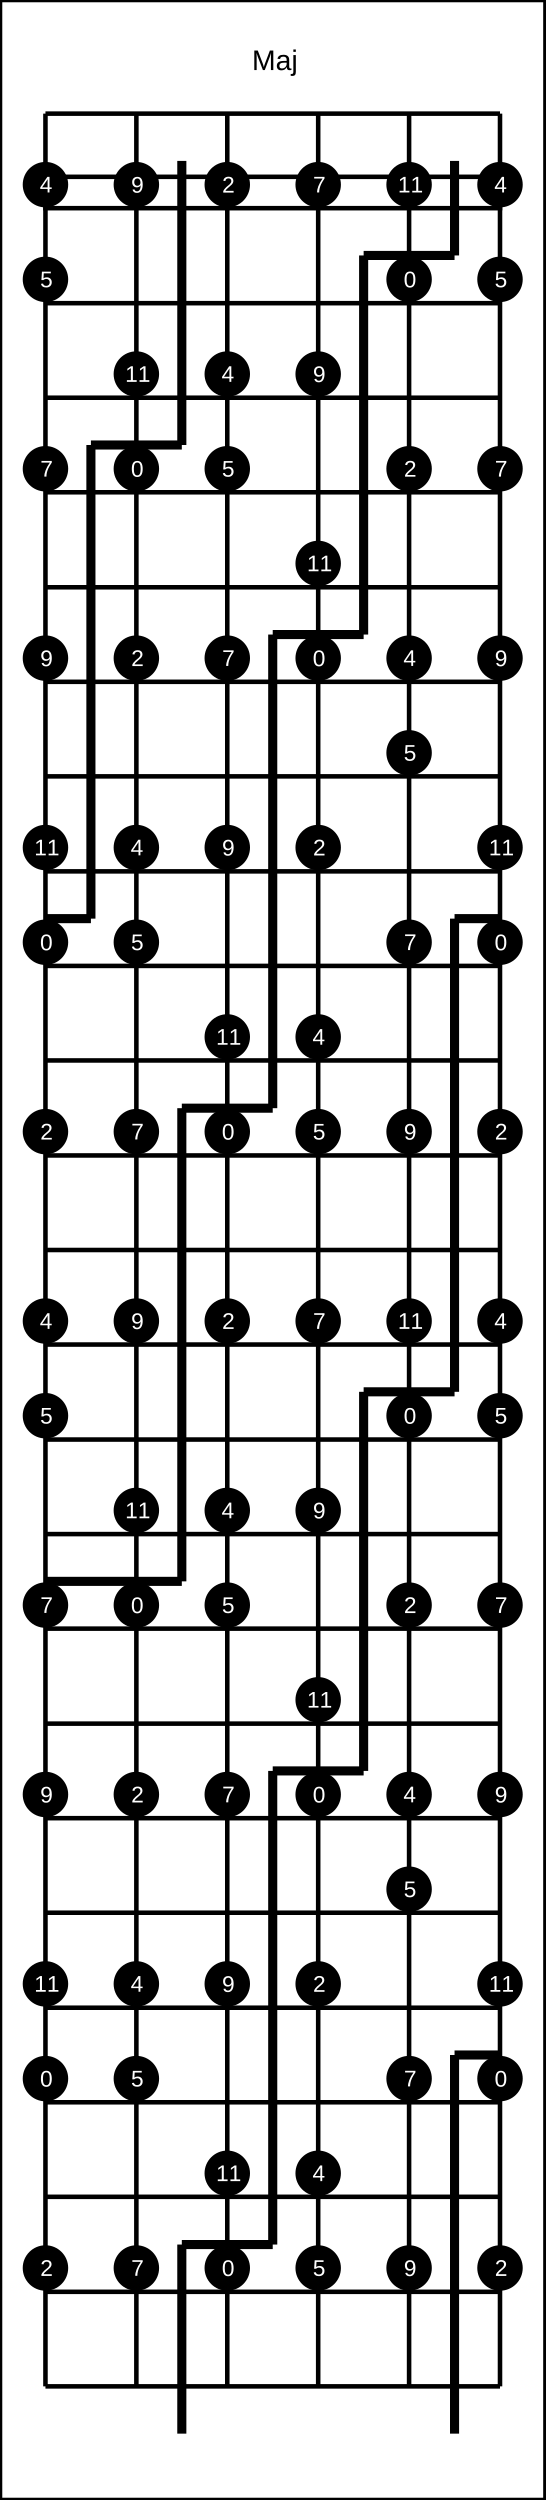
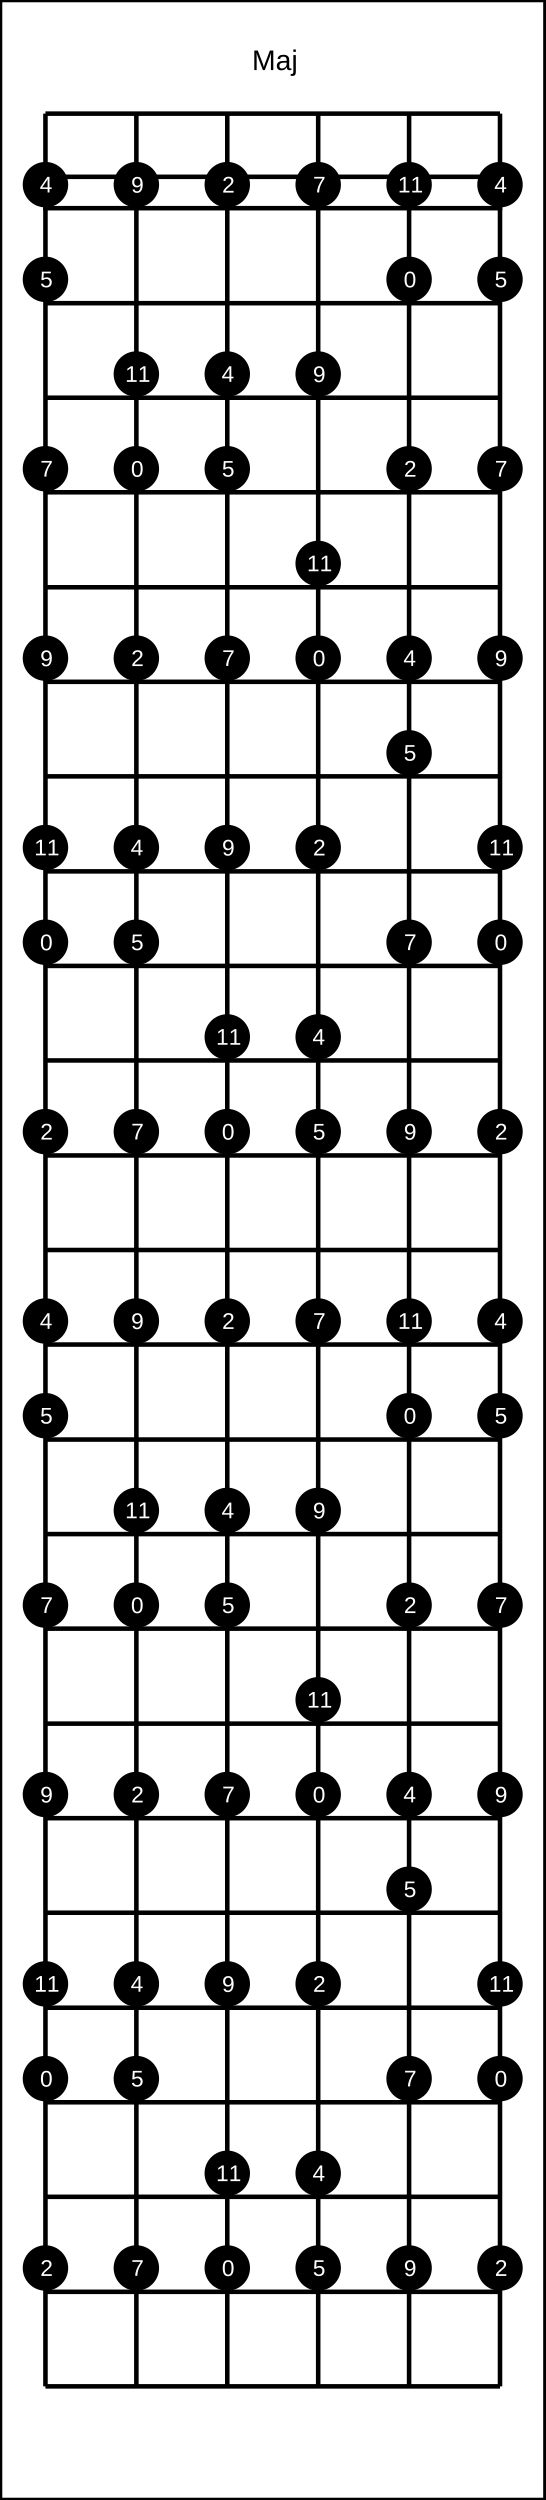
<svg xmlns="http://www.w3.org/2000/svg" xmlns:xlink="http://www.w3.org/1999/xlink" width="240pt" height="1100pt" viewBox="0 0 240 1100" version="1.1">
  <defs>
    <g>
      <symbol overflow="visible" id="glyph0-0">
        <path style="stroke:none;" d="M 1.25 -8.594 L 8.125 -8.594 L 8.125 0 L 1.25 0 Z M 1.719 -8.141 L 1.719 -0.469 L 7.656 -0.469 L 7.656 -8.141 Z M 1.719 -8.141 " />
      </symbol>
      <symbol overflow="visible" id="glyph0-1">
        <path style="stroke:none;" d="M 8.344 0 L 8.344 -5.734 C 8.344 -6.367 8.359 -6.977 8.391 -7.562 C 8.191 -6.832 8.016 -6.266 7.859 -5.859 L 5.641 0 L 4.812 0 L 2.562 -5.859 L 2.219 -6.891 L 2.016 -7.562 L 2.031 -6.891 L 2.062 -5.734 L 2.062 0 L 1.031 0 L 1.031 -8.594 L 2.562 -8.594 L 4.844 -2.641 C 4.926 -2.398 5.004 -2.141 5.078 -1.859 C 5.148 -1.586 5.203 -1.391 5.234 -1.266 C 5.266 -1.43 5.332 -1.68 5.438 -2.016 C 5.539 -2.348 5.609 -2.555 5.641 -2.641 L 7.891 -8.594 L 9.391 -8.594 L 9.391 0 Z M 8.344 0 " />
      </symbol>
      <symbol overflow="visible" id="glyph0-2">
        <path style="stroke:none;" d="M 2.531 0.125 C 1.863 0.125 1.363 -0.047 1.031 -0.391 C 0.695 -0.742 0.531 -1.227 0.531 -1.844 C 0.531 -2.531 0.754 -3.055 1.203 -3.422 C 1.648 -3.785 2.375 -3.977 3.375 -4 L 4.859 -4.031 L 4.859 -4.391 C 4.859 -4.922 4.742 -5.301 4.516 -5.531 C 4.297 -5.77 3.941 -5.891 3.453 -5.891 C 2.953 -5.891 2.586 -5.805 2.359 -5.641 C 2.141 -5.473 2.008 -5.207 1.969 -4.844 L 0.828 -4.938 C 1.016 -6.125 1.895 -6.719 3.469 -6.719 C 4.301 -6.719 4.926 -6.523 5.344 -6.141 C 5.758 -5.766 5.969 -5.219 5.969 -4.5 L 5.969 -1.656 C 5.969 -1.332 6.008 -1.086 6.094 -0.922 C 6.188 -0.754 6.352 -0.672 6.594 -0.672 C 6.695 -0.672 6.816 -0.688 6.953 -0.719 L 6.953 -0.031 C 6.672 0.031 6.391 0.062 6.109 0.062 C 5.703 0.062 5.406 -0.039 5.219 -0.25 C 5.031 -0.469 4.926 -0.805 4.906 -1.266 L 4.859 -1.266 C 4.578 -0.754 4.25 -0.395 3.875 -0.188 C 3.508 0.02 3.062 0.125 2.531 0.125 Z M 2.781 -0.703 C 3.176 -0.703 3.531 -0.789 3.844 -0.969 C 4.164 -1.156 4.414 -1.406 4.594 -1.719 C 4.77 -2.039 4.859 -2.375 4.859 -2.719 L 4.859 -3.266 L 3.656 -3.234 C 3.145 -3.223 2.754 -3.172 2.484 -3.078 C 2.223 -2.984 2.02 -2.832 1.875 -2.625 C 1.727 -2.414 1.656 -2.148 1.656 -1.828 C 1.656 -1.461 1.75 -1.18 1.938 -0.984 C 2.133 -0.797 2.414 -0.703 2.781 -0.703 Z M 2.781 -0.703 " />
      </symbol>
      <symbol overflow="visible" id="glyph0-3">
        <path style="stroke:none;" d="M 0.844 -8.016 L 0.844 -9.062 L 1.938 -9.062 L 1.938 -8.016 Z M 1.938 0.812 C 1.938 1.438 1.812 1.891 1.562 2.172 C 1.32 2.453 0.957 2.594 0.469 2.594 C 0.156 2.594 -0.102 2.578 -0.312 2.547 L -0.312 1.688 L 0.078 1.734 C 0.359 1.734 0.555 1.656 0.672 1.5 C 0.785 1.352 0.844 1.07 0.844 0.656 L 0.844 -6.609 L 1.938 -6.609 Z M 1.938 0.812 " />
      </symbol>
      <symbol overflow="visible" id="glyph1-0">
        <path style="stroke:none;" d="M 1 -6.875 L 6.5 -6.875 L 6.5 0 L 1 0 Z M 1.375 -6.516 L 1.375 -0.375 L 6.125 -0.375 L 6.125 -6.516 Z M 1.375 -6.516 " />
      </symbol>
      <symbol overflow="visible" id="glyph1-1">
        <path style="stroke:none;" d="M 5.172 -3.438 C 5.172 -2.289 4.969 -1.414 4.562 -0.812 C 4.156 -0.207 3.555 0.094 2.766 0.094 C 1.973 0.094 1.379 -0.203 0.984 -0.797 C 0.586 -1.398 0.391 -2.281 0.391 -3.438 C 0.391 -4.625 0.582 -5.508 0.969 -6.094 C 1.352 -6.688 1.961 -6.984 2.797 -6.984 C 3.609 -6.984 4.207 -6.688 4.594 -6.094 C 4.977 -5.5 5.172 -4.613 5.172 -3.438 Z M 4.281 -3.438 C 4.281 -4.438 4.164 -5.156 3.938 -5.594 C 3.707 -6.039 3.328 -6.266 2.797 -6.266 C 2.254 -6.266 1.863 -6.047 1.625 -5.609 C 1.395 -5.172 1.281 -4.445 1.281 -3.438 C 1.281 -2.469 1.398 -1.754 1.641 -1.297 C 1.879 -0.848 2.258 -0.625 2.781 -0.625 C 3.301 -0.625 3.68 -0.852 3.922 -1.312 C 4.16 -1.77 4.281 -2.477 4.281 -3.438 Z M 4.281 -3.438 " />
      </symbol>
      <symbol overflow="visible" id="glyph1-2">
        <path style="stroke:none;" d="M 0.5 0 L 0.5 -0.625 C 0.664 -1 0.867 -1.332 1.109 -1.625 C 1.348 -1.914 1.598 -2.18 1.859 -2.422 C 2.129 -2.66 2.391 -2.879 2.641 -3.078 C 2.898 -3.273 3.133 -3.473 3.344 -3.672 C 3.551 -3.879 3.719 -4.094 3.844 -4.312 C 3.977 -4.539 4.047 -4.789 4.047 -5.062 C 4.047 -5.445 3.938 -5.742 3.719 -5.953 C 3.5 -6.16 3.191 -6.266 2.797 -6.266 C 2.422 -6.266 2.109 -6.16 1.859 -5.953 C 1.617 -5.754 1.477 -5.469 1.438 -5.094 L 0.547 -5.188 C 0.609 -5.727 0.836 -6.16 1.234 -6.484 C 1.641 -6.816 2.16 -6.984 2.797 -6.984 C 3.484 -6.984 4.016 -6.816 4.391 -6.484 C 4.766 -6.16 4.953 -5.695 4.953 -5.094 C 4.953 -4.832 4.891 -4.566 4.766 -4.297 C 4.641 -4.035 4.457 -3.77 4.219 -3.5 C 3.977 -3.238 3.52 -2.832 2.844 -2.281 C 2.469 -1.977 2.164 -1.703 1.938 -1.453 C 1.719 -1.211 1.562 -0.977 1.469 -0.75 L 5.062 -0.75 L 5.062 0 Z M 0.5 0 " />
      </symbol>
      <symbol overflow="visible" id="glyph1-3">
        <path style="stroke:none;" d="M 4.297 -1.562 L 4.297 0 L 3.469 0 L 3.469 -1.562 L 0.234 -1.562 L 0.234 -2.234 L 3.375 -6.875 L 4.297 -6.875 L 4.297 -2.25 L 5.266 -2.25 L 5.266 -1.562 Z M 3.469 -5.891 C 3.469 -5.867 3.422 -5.781 3.328 -5.625 C 3.242 -5.477 3.18 -5.375 3.141 -5.312 L 1.375 -2.703 L 1.125 -2.344 L 1.047 -2.25 L 3.469 -2.25 Z M 3.469 -5.891 " />
      </symbol>
      <symbol overflow="visible" id="glyph1-4">
        <path style="stroke:none;" d="M 5.141 -2.234 C 5.141 -1.516 4.922 -0.945 4.484 -0.531 C 4.055 -0.113 3.461 0.094 2.703 0.094 C 2.055 0.094 1.535 -0.047 1.141 -0.328 C 0.754 -0.609 0.508 -1.008 0.406 -1.531 L 1.297 -1.641 C 1.473 -0.961 1.945 -0.625 2.719 -0.625 C 3.188 -0.625 3.555 -0.766 3.828 -1.047 C 4.098 -1.328 4.234 -1.719 4.234 -2.219 C 4.234 -2.656 4.098 -3.004 3.828 -3.266 C 3.555 -3.535 3.191 -3.672 2.734 -3.672 C 2.504 -3.672 2.285 -3.633 2.078 -3.562 C 1.867 -3.488 1.66 -3.359 1.453 -3.172 L 0.594 -3.172 L 0.828 -6.875 L 4.734 -6.875 L 4.734 -6.141 L 1.625 -6.141 L 1.5 -3.953 C 1.883 -4.242 2.359 -4.391 2.922 -4.391 C 3.598 -4.391 4.133 -4.191 4.531 -3.797 C 4.938 -3.398 5.141 -2.879 5.141 -2.234 Z M 5.141 -2.234 " />
      </symbol>
      <symbol overflow="visible" id="glyph1-5">
        <path style="stroke:none;" d="M 5.062 -6.172 C 4.352 -5.098 3.852 -4.254 3.562 -3.641 C 3.281 -3.035 3.066 -2.438 2.922 -1.844 C 2.773 -1.25 2.703 -0.633 2.703 0 L 1.781 0 C 1.781 -0.875 1.969 -1.797 2.344 -2.766 C 2.719 -3.742 3.336 -4.867 4.203 -6.141 L 0.516 -6.141 L 0.516 -6.875 L 5.062 -6.875 Z M 5.062 -6.172 " />
      </symbol>
      <symbol overflow="visible" id="glyph1-6">
        <path style="stroke:none;" d="M 5.094 -3.578 C 5.094 -2.398 4.875 -1.492 4.438 -0.859 C 4.008 -0.223 3.395 0.094 2.594 0.094 C 2.062 0.094 1.633 -0.016 1.312 -0.234 C 0.988 -0.461 0.754 -0.832 0.609 -1.344 L 1.453 -1.469 C 1.629 -0.895 2.016 -0.609 2.609 -0.609 C 3.117 -0.609 3.508 -0.844 3.781 -1.312 C 4.062 -1.781 4.207 -2.453 4.219 -3.328 C 4.094 -3.023 3.867 -2.785 3.547 -2.609 C 3.234 -2.43 2.891 -2.344 2.516 -2.344 C 1.891 -2.344 1.391 -2.555 1.016 -2.984 C 0.648 -3.41 0.469 -3.973 0.469 -4.672 C 0.469 -5.391 0.672 -5.953 1.078 -6.359 C 1.484 -6.773 2.047 -6.984 2.766 -6.984 C 3.523 -6.984 4.102 -6.695 4.5 -6.125 C 4.895 -5.562 5.094 -4.711 5.094 -3.578 Z M 4.125 -4.422 C 4.125 -4.984 4 -5.43 3.75 -5.766 C 3.5 -6.098 3.16 -6.266 2.734 -6.266 C 2.305 -6.266 1.969 -6.117 1.719 -5.828 C 1.477 -5.547 1.359 -5.16 1.359 -4.672 C 1.359 -4.172 1.477 -3.773 1.719 -3.484 C 1.969 -3.191 2.301 -3.047 2.719 -3.047 C 2.969 -3.047 3.203 -3.102 3.422 -3.219 C 3.641 -3.332 3.812 -3.492 3.938 -3.703 C 4.062 -3.922 4.125 -4.16 4.125 -4.422 Z M 4.125 -4.422 " />
      </symbol>
      <symbol overflow="visible" id="glyph1-7">
        <path style="stroke:none;" d="M 0.766 0 L 0.766 -0.75 L 2.516 -0.75 L 2.516 -6.047 L 0.969 -4.938 L 0.969 -5.766 L 2.594 -6.875 L 3.406 -6.875 L 3.406 -0.75 L 5.078 -0.75 L 5.078 0 Z M 0.766 0 " />
      </symbol>
    </g>
  </defs>
-   <g id="surface136">
+   <g id="surface151">
    <path style="fill:none;stroke-width:0.01;stroke-linecap:butt;stroke-linejoin:miter;stroke:rgb(0%,0%,0%);stroke-opacity:1;stroke-miterlimit:10;" d="M 0 0 L 1.2 0 L 1.2 5.5 L 0 5.5 Z M 0 0 " transform="matrix(200,0,0,200,0,0)" />
    <g style="fill:rgb(0%,0%,0%);fill-opacity:1;">
      <use xlink:href="#glyph0-1" x="110.863" y="30.824" />
      <use xlink:href="#glyph0-2" x="121.276" y="30.824" />
      <use xlink:href="#glyph0-3" x="128.228" y="30.824" />
    </g>
    <path style="fill:none;stroke-width:0.01;stroke-linecap:butt;stroke-linejoin:miter;stroke:rgb(100%,100%,100%);stroke-opacity:1;stroke-miterlimit:10;" d="M 0 0 L 1 0 L 1 5 L 0 5 Z M 0 0 " transform="matrix(200,0,0,200,20,50)" />
    <path style="fill:none;stroke-width:0.01;stroke-linecap:butt;stroke-linejoin:miter;stroke:rgb(0%,0%,0%);stroke-opacity:1;stroke-miterlimit:10;" d="M 0 0.139 L 1 0.139 L 1 0.208 L 0 0.208 Z M 0 0 L 1 0 M 0 0.208 L 1 0.208 M 0 0.417 L 1 0.417 M 0 0.625 L 1 0.625 M 0 0.833 L 1 0.833 M 0 1.042 L 1 1.042 M 0 1.25 L 1 1.25 M 0 1.458 L 1 1.458 M 0 1.667 L 1 1.667 M 0 1.875 L 1 1.875 M 0 2.083 L 1 2.083 M 0 2.292 L 1 2.292 M 0 2.5 L 1 2.5 M 0 2.708 L 1 2.708 M 0 2.917 L 1 2.917 M 0 3.125 L 1 3.125 M 0 3.333 L 1 3.333 M 0 3.542 L 1 3.542 M 0 3.75 L 1 3.75 M 0 3.958 L 1 3.958 M 0 4.167 L 1 4.167 M 0 4.375 L 1 4.375 M 0 4.583 L 1 4.583 M 0 4.792 L 1 4.792 M 0 5 L 1 5 " transform="matrix(200,0,0,200,20,50)" />
    <path style="fill:none;stroke-width:0.01;stroke-linecap:butt;stroke-linejoin:miter;stroke:rgb(0%,0%,0%);stroke-opacity:1;stroke-miterlimit:10;" d="M 0 0 L 0 5 M 0.2 0 L 0.2 5 M 0.4 0 L 0.4 5 M 0.6 0 L 0.6 5 M 0.8 0 L 0.8 5 M 1 0 L 1 5 " transform="matrix(200,0,0,200,20,50)" />
-     <path style="fill:none;stroke-width:0.02;stroke-linecap:butt;stroke-linejoin:miter;stroke:rgb(0%,0%,0%);stroke-opacity:1;stroke-miterlimit:10;" d="M 0.3 0.104 L 0.3 0.312 M 0.3 0.312 L 0.3 0.521 M 0.3 0.521 L 0.3 0.729 M 0.3 0.729 L 0.1 0.729 M 0.1 0.729 L 0.1 0.938 M 0.1 0.938 L 0.1 1.146 M 0.1 1.146 L 0.1 1.354 M 0.1 1.354 L 0.1 1.562 M 0.1 1.562 L 0.1 1.771 M 0.1 1.771 L 0 1.771 M 0 1.771 " transform="matrix(200,0,0,200,20,50)" />
-     <path style="fill:none;stroke-width:0.02;stroke-linecap:butt;stroke-linejoin:miter;stroke:rgb(0%,0%,0%);stroke-opacity:1;stroke-miterlimit:10;" d="M 0.9 0.104 L 0.9 0.312 M 0.9 0.312 L 0.7 0.312 M 0.7 0.312 L 0.7 1.146 M 0.7 1.146 L 0.5 1.146 M 0.5 1.146 L 0.5 2.188 M 0.5 2.188 L 0.3 2.188 M 0.3 2.188 L 0.3 3.229 M 0.3 3.229 L 0.1 3.229 M 0.1 3.229 L 0 3.229 M 0 3.229 " transform="matrix(200,0,0,200,20,50)" />
-     <path style="fill:none;stroke-width:0.02;stroke-linecap:butt;stroke-linejoin:miter;stroke:rgb(0%,0%,0%);stroke-opacity:1;stroke-miterlimit:10;" d="M 1 1.771 L 0.9 1.771 M 0.9 1.771 L 0.9 2.812 M 0.9 2.812 L 0.7 2.812 M 0.7 2.812 L 0.7 3.646 M 0.7 3.646 L 0.5 3.646 M 0.5 3.646 L 0.5 4.688 M 0.5 4.688 L 0.3 4.688 M 0.3 4.688 L 0.3 5.104 M 0.3 5.104 " transform="matrix(200,0,0,200,20,50)" />
-     <path style="fill:none;stroke-width:0.02;stroke-linecap:butt;stroke-linejoin:miter;stroke:rgb(0%,0%,0%);stroke-opacity:1;stroke-miterlimit:10;" d="M 1 4.271 L 0.9 4.271 M 0.9 4.271 L 0.9 5.104 M 0.9 5.104 " transform="matrix(200,0,0,200,20,50)" />
    <path style=" stroke:none;fill-rule:nonzero;fill:rgb(0%,0%,0%);fill-opacity:1;" d="M 30 414.582 C 30 420.105 25.523 424.582 20 424.582 C 14.477 424.582 10 420.105 10 414.582 C 10 409.059 14.477 404.582 20 404.582 C 25.523 404.582 30 409.059 30 414.582 " />
    <g style="fill:rgb(100%,100%,100%);fill-opacity:1;">
      <use xlink:href="#glyph1-1" x="17.609" y="418.125" />
    </g>
    <path style=" stroke:none;fill-rule:nonzero;fill:rgb(0%,0%,0%);fill-opacity:1;" d="M 23.172 418.125 L 30 914.582 C 30 920.105 25.523 924.582 20 924.582 C 14.477 924.582 10 920.105 10 914.582 C 10 909.059 14.477 904.582 20 904.582 C 25.523 904.582 30 909.059 30 914.582 " />
    <g style="fill:rgb(100%,100%,100%);fill-opacity:1;">
      <use xlink:href="#glyph1-1" x="17.609" y="918.125" />
    </g>
    <path style=" stroke:none;fill-rule:nonzero;fill:rgb(0%,0%,0%);fill-opacity:1;" d="M 23.172 918.125 L 70 206.25 C 70 211.773 65.523 216.25 60 216.25 C 54.477 216.25 50 211.773 50 206.25 C 50 200.727 54.477 196.25 60 196.25 C 65.523 196.25 70 200.727 70 206.25 " />
    <g style="fill:rgb(100%,100%,100%);fill-opacity:1;">
      <use xlink:href="#glyph1-1" x="57.609" y="209.789" />
    </g>
    <path style=" stroke:none;fill-rule:nonzero;fill:rgb(0%,0%,0%);fill-opacity:1;" d="M 63.172 209.789 L 70 706.25 C 70 711.773 65.523 716.25 60 716.25 C 54.477 716.25 50 711.773 50 706.25 C 50 700.727 54.477 696.25 60 696.25 C 65.523 696.25 70 700.727 70 706.25 " />
    <g style="fill:rgb(100%,100%,100%);fill-opacity:1;">
      <use xlink:href="#glyph1-1" x="57.609" y="709.789" />
    </g>
    <path style=" stroke:none;fill-rule:nonzero;fill:rgb(0%,0%,0%);fill-opacity:1;" d="M 63.172 709.789 L 110 497.918 C 110 503.441 105.523 507.918 100 507.918 C 94.477 507.918 90 503.441 90 497.918 C 90 492.395 94.477 487.918 100 487.918 C 105.523 487.918 110 492.395 110 497.918 " />
    <g style="fill:rgb(100%,100%,100%);fill-opacity:1;">
      <use xlink:href="#glyph1-1" x="97.609" y="501.457" />
    </g>
    <path style=" stroke:none;fill-rule:nonzero;fill:rgb(0%,0%,0%);fill-opacity:1;" d="M 103.172 501.457 L 110 997.918 C 110 1003.441 105.523 1007.918 100 1007.918 C 94.477 1007.918 90 1003.441 90 997.918 C 90 992.395 94.477 987.918 100 987.918 C 105.523 987.918 110 992.395 110 997.918 " />
    <g style="fill:rgb(100%,100%,100%);fill-opacity:1;">
      <use xlink:href="#glyph1-1" x="97.609" y="1001.457" />
    </g>
    <path style=" stroke:none;fill-rule:nonzero;fill:rgb(0%,0%,0%);fill-opacity:1;" d="M 103.172 1001.457 L 150 289.582 C 150 295.105 145.523 299.582 140 299.582 C 134.477 299.582 130 295.105 130 289.582 C 130 284.059 134.477 279.582 140 279.582 C 145.523 279.582 150 284.059 150 289.582 " />
    <g style="fill:rgb(100%,100%,100%);fill-opacity:1;">
      <use xlink:href="#glyph1-1" x="137.609" y="293.125" />
    </g>
    <path style=" stroke:none;fill-rule:nonzero;fill:rgb(0%,0%,0%);fill-opacity:1;" d="M 143.172 293.125 L 150 789.582 C 150 795.105 145.523 799.582 140 799.582 C 134.477 799.582 130 795.105 130 789.582 C 130 784.059 134.477 779.582 140 779.582 C 145.523 779.582 150 784.059 150 789.582 " />
    <g style="fill:rgb(100%,100%,100%);fill-opacity:1;">
      <use xlink:href="#glyph1-1" x="137.609" y="793.125" />
    </g>
    <path style=" stroke:none;fill-rule:nonzero;fill:rgb(0%,0%,0%);fill-opacity:1;" d="M 143.172 793.125 L 190 122.918 C 190 128.441 185.523 132.918 180 132.918 C 174.477 132.918 170 128.441 170 122.918 C 170 117.395 174.477 112.918 180 112.918 C 185.523 112.918 190 117.395 190 122.918 " />
    <g style="fill:rgb(100%,100%,100%);fill-opacity:1;">
      <use xlink:href="#glyph1-1" x="177.609" y="126.457" />
    </g>
    <path style=" stroke:none;fill-rule:nonzero;fill:rgb(0%,0%,0%);fill-opacity:1;" d="M 183.172 126.457 L 190 622.918 C 190 628.441 185.523 632.918 180 632.918 C 174.477 632.918 170 628.441 170 622.918 C 170 617.395 174.477 612.918 180 612.918 C 185.523 612.918 190 617.395 190 622.918 " />
    <g style="fill:rgb(100%,100%,100%);fill-opacity:1;">
      <use xlink:href="#glyph1-1" x="177.609" y="626.457" />
    </g>
    <path style=" stroke:none;fill-rule:nonzero;fill:rgb(0%,0%,0%);fill-opacity:1;" d="M 183.172 626.457 L 230 414.582 C 230 420.105 225.523 424.582 220 424.582 C 214.477 424.582 210 420.105 210 414.582 C 210 409.059 214.477 404.582 220 404.582 C 225.523 404.582 230 409.059 230 414.582 " />
    <g style="fill:rgb(100%,100%,100%);fill-opacity:1;">
      <use xlink:href="#glyph1-1" x="217.609" y="418.125" />
    </g>
    <path style=" stroke:none;fill-rule:nonzero;fill:rgb(0%,0%,0%);fill-opacity:1;" d="M 223.172 418.125 L 230 914.582 C 230 920.105 225.523 924.582 220 924.582 C 214.477 924.582 210 920.105 210 914.582 C 210 909.059 214.477 904.582 220 904.582 C 225.523 904.582 230 909.059 230 914.582 " />
    <g style="fill:rgb(100%,100%,100%);fill-opacity:1;">
      <use xlink:href="#glyph1-1" x="217.609" y="918.125" />
    </g>
    <path style=" stroke:none;fill-rule:nonzero;fill:rgb(0%,0%,0%);fill-opacity:1;" d="M 223.172 918.125 L 30 497.918 C 30 503.441 25.523 507.918 20 507.918 C 14.477 507.918 10 503.441 10 497.918 C 10 492.395 14.477 487.918 20 487.918 C 25.523 487.918 30 492.395 30 497.918 " />
    <g style="fill:rgb(100%,100%,100%);fill-opacity:1;">
      <use xlink:href="#glyph1-2" x="17.723" y="501.406" />
    </g>
    <path style=" stroke:none;fill-rule:nonzero;fill:rgb(0%,0%,0%);fill-opacity:1;" d="M 23.285 501.406 L 30 997.918 C 30 1003.441 25.523 1007.918 20 1007.918 C 14.477 1007.918 10 1003.441 10 997.918 C 10 992.395 14.477 987.918 20 987.918 C 25.523 987.918 30 992.395 30 997.918 " />
    <g style="fill:rgb(100%,100%,100%);fill-opacity:1;">
      <use xlink:href="#glyph1-2" x="17.723" y="1001.406" />
    </g>
    <path style=" stroke:none;fill-rule:nonzero;fill:rgb(0%,0%,0%);fill-opacity:1;" d="M 23.285 1001.406 L 70 289.582 C 70 295.105 65.523 299.582 60 299.582 C 54.477 299.582 50 295.105 50 289.582 C 50 284.059 54.477 279.582 60 279.582 C 65.523 279.582 70 284.059 70 289.582 " />
    <g style="fill:rgb(100%,100%,100%);fill-opacity:1;">
      <use xlink:href="#glyph1-2" x="57.723" y="293.074" />
    </g>
    <path style=" stroke:none;fill-rule:nonzero;fill:rgb(0%,0%,0%);fill-opacity:1;" d="M 63.285 293.074 L 70 789.582 C 70 795.105 65.523 799.582 60 799.582 C 54.477 799.582 50 795.105 50 789.582 C 50 784.059 54.477 779.582 60 779.582 C 65.523 779.582 70 784.059 70 789.582 " />
    <g style="fill:rgb(100%,100%,100%);fill-opacity:1;">
      <use xlink:href="#glyph1-2" x="57.723" y="793.074" />
    </g>
    <path style=" stroke:none;fill-rule:nonzero;fill:rgb(0%,0%,0%);fill-opacity:1;" d="M 63.285 793.074 L 110 81.25 C 110 86.773 105.523 91.25 100 91.25 C 94.477 91.25 90 86.773 90 81.25 C 90 75.727 94.477 71.25 100 71.25 C 105.523 71.25 110 75.727 110 81.25 " />
    <g style="fill:rgb(100%,100%,100%);fill-opacity:1;">
      <use xlink:href="#glyph1-2" x="97.723" y="84.742" />
    </g>
    <path style=" stroke:none;fill-rule:nonzero;fill:rgb(0%,0%,0%);fill-opacity:1;" d="M 103.285 84.742 L 110 581.25 C 110 586.773 105.523 591.25 100 591.25 C 94.477 591.25 90 586.773 90 581.25 C 90 575.727 94.477 571.25 100 571.25 C 105.523 571.25 110 575.727 110 581.25 " />
    <g style="fill:rgb(100%,100%,100%);fill-opacity:1;">
      <use xlink:href="#glyph1-2" x="97.723" y="584.742" />
    </g>
    <path style=" stroke:none;fill-rule:nonzero;fill:rgb(0%,0%,0%);fill-opacity:1;" d="M 103.285 584.742 L 150 372.918 C 150 378.441 145.523 382.918 140 382.918 C 134.477 382.918 130 378.441 130 372.918 C 130 367.395 134.477 362.918 140 362.918 C 145.523 362.918 150 367.395 150 372.918 " />
    <g style="fill:rgb(100%,100%,100%);fill-opacity:1;">
      <use xlink:href="#glyph1-2" x="137.723" y="376.406" />
    </g>
    <path style=" stroke:none;fill-rule:nonzero;fill:rgb(0%,0%,0%);fill-opacity:1;" d="M 143.285 376.406 L 150 872.918 C 150 878.441 145.523 882.918 140 882.918 C 134.477 882.918 130 878.441 130 872.918 C 130 867.395 134.477 862.918 140 862.918 C 145.523 862.918 150 867.395 150 872.918 " />
    <g style="fill:rgb(100%,100%,100%);fill-opacity:1;">
      <use xlink:href="#glyph1-2" x="137.723" y="876.406" />
    </g>
    <path style=" stroke:none;fill-rule:nonzero;fill:rgb(0%,0%,0%);fill-opacity:1;" d="M 143.285 876.406 L 190 206.25 C 190 211.773 185.523 216.25 180 216.25 C 174.477 216.25 170 211.773 170 206.25 C 170 200.727 174.477 196.25 180 196.25 C 185.523 196.25 190 200.727 190 206.25 " />
    <g style="fill:rgb(100%,100%,100%);fill-opacity:1;">
      <use xlink:href="#glyph1-2" x="177.723" y="209.742" />
    </g>
    <path style=" stroke:none;fill-rule:nonzero;fill:rgb(0%,0%,0%);fill-opacity:1;" d="M 183.285 209.742 L 190 706.25 C 190 711.773 185.523 716.25 180 716.25 C 174.477 716.25 170 711.773 170 706.25 C 170 700.727 174.477 696.25 180 696.25 C 185.523 696.25 190 700.727 190 706.25 " />
    <g style="fill:rgb(100%,100%,100%);fill-opacity:1;">
      <use xlink:href="#glyph1-2" x="177.723" y="709.742" />
    </g>
    <path style=" stroke:none;fill-rule:nonzero;fill:rgb(0%,0%,0%);fill-opacity:1;" d="M 183.285 709.742 L 230 497.918 C 230 503.441 225.523 507.918 220 507.918 C 214.477 507.918 210 503.441 210 497.918 C 210 492.395 214.477 487.918 220 487.918 C 225.523 487.918 230 492.395 230 497.918 " />
    <g style="fill:rgb(100%,100%,100%);fill-opacity:1;">
      <use xlink:href="#glyph1-2" x="217.723" y="501.406" />
    </g>
    <path style=" stroke:none;fill-rule:nonzero;fill:rgb(0%,0%,0%);fill-opacity:1;" d="M 223.285 501.406 L 230 997.918 C 230 1003.441 225.523 1007.918 220 1007.918 C 214.477 1007.918 210 1003.441 210 997.918 C 210 992.395 214.477 987.918 220 987.918 C 225.523 987.918 230 992.395 230 997.918 " />
    <g style="fill:rgb(100%,100%,100%);fill-opacity:1;">
      <use xlink:href="#glyph1-2" x="217.723" y="1001.406" />
    </g>
    <path style=" stroke:none;fill-rule:nonzero;fill:rgb(0%,0%,0%);fill-opacity:1;" d="M 223.285 1001.406 L 30 81.25 C 30 86.773 25.523 91.25 20 91.25 C 14.477 91.25 10 86.773 10 81.25 C 10 75.727 14.477 71.25 20 71.25 C 25.523 71.25 30 75.727 30 81.25 " />
    <g style="fill:rgb(100%,100%,100%);fill-opacity:1;">
      <use xlink:href="#glyph1-3" x="17.48" y="84.691" />
    </g>
    <path style=" stroke:none;fill-rule:nonzero;fill:rgb(0%,0%,0%);fill-opacity:1;" d="M 23.043 84.691 L 30 581.25 C 30 586.773 25.523 591.25 20 591.25 C 14.477 591.25 10 586.773 10 581.25 C 10 575.727 14.477 571.25 20 571.25 C 25.523 571.25 30 575.727 30 581.25 " />
    <g style="fill:rgb(100%,100%,100%);fill-opacity:1;">
      <use xlink:href="#glyph1-3" x="17.48" y="584.691" />
    </g>
    <path style=" stroke:none;fill-rule:nonzero;fill:rgb(0%,0%,0%);fill-opacity:1;" d="M 23.043 584.691 L 70 372.918 C 70 378.441 65.523 382.918 60 382.918 C 54.477 382.918 50 378.441 50 372.918 C 50 367.395 54.477 362.918 60 362.918 C 65.523 362.918 70 367.395 70 372.918 " />
    <g style="fill:rgb(100%,100%,100%);fill-opacity:1;">
      <use xlink:href="#glyph1-3" x="57.48" y="376.355" />
    </g>
    <path style=" stroke:none;fill-rule:nonzero;fill:rgb(0%,0%,0%);fill-opacity:1;" d="M 63.043 376.355 L 70 872.918 C 70 878.441 65.523 882.918 60 882.918 C 54.477 882.918 50 878.441 50 872.918 C 50 867.395 54.477 862.918 60 862.918 C 65.523 862.918 70 867.395 70 872.918 " />
    <g style="fill:rgb(100%,100%,100%);fill-opacity:1;">
      <use xlink:href="#glyph1-3" x="57.48" y="876.355" />
    </g>
    <path style=" stroke:none;fill-rule:nonzero;fill:rgb(0%,0%,0%);fill-opacity:1;" d="M 63.043 876.355 L 110 164.582 C 110 170.105 105.523 174.582 100 174.582 C 94.477 174.582 90 170.105 90 164.582 C 90 159.059 94.477 154.582 100 154.582 C 105.523 154.582 110 159.059 110 164.582 " />
    <g style="fill:rgb(100%,100%,100%);fill-opacity:1;">
      <use xlink:href="#glyph1-3" x="97.48" y="168.023" />
    </g>
    <path style=" stroke:none;fill-rule:nonzero;fill:rgb(0%,0%,0%);fill-opacity:1;" d="M 103.043 168.023 L 110 664.582 C 110 670.105 105.523 674.582 100 674.582 C 94.477 674.582 90 670.105 90 664.582 C 90 659.059 94.477 654.582 100 654.582 C 105.523 654.582 110 659.059 110 664.582 " />
    <g style="fill:rgb(100%,100%,100%);fill-opacity:1;">
      <use xlink:href="#glyph1-3" x="97.48" y="668.023" />
    </g>
    <path style=" stroke:none;fill-rule:nonzero;fill:rgb(0%,0%,0%);fill-opacity:1;" d="M 103.043 668.023 L 150 456.25 C 150 461.773 145.523 466.25 140 466.25 C 134.477 466.25 130 461.773 130 456.25 C 130 450.727 134.477 446.25 140 446.25 C 145.523 446.25 150 450.727 150 456.25 " />
    <g style="fill:rgb(100%,100%,100%);fill-opacity:1;">
      <use xlink:href="#glyph1-3" x="137.48" y="459.691" />
    </g>
    <path style=" stroke:none;fill-rule:nonzero;fill:rgb(0%,0%,0%);fill-opacity:1;" d="M 143.043 459.691 L 150 956.25 C 150 961.773 145.523 966.25 140 966.25 C 134.477 966.25 130 961.773 130 956.25 C 130 950.727 134.477 946.25 140 946.25 C 145.523 946.25 150 950.727 150 956.25 " />
    <g style="fill:rgb(100%,100%,100%);fill-opacity:1;">
      <use xlink:href="#glyph1-3" x="137.48" y="959.691" />
    </g>
    <path style=" stroke:none;fill-rule:nonzero;fill:rgb(0%,0%,0%);fill-opacity:1;" d="M 143.043 959.691 L 190 289.582 C 190 295.105 185.523 299.582 180 299.582 C 174.477 299.582 170 295.105 170 289.582 C 170 284.059 174.477 279.582 180 279.582 C 185.523 279.582 190 284.059 190 289.582 " />
    <g style="fill:rgb(100%,100%,100%);fill-opacity:1;">
      <use xlink:href="#glyph1-3" x="177.48" y="293.023" />
    </g>
    <path style=" stroke:none;fill-rule:nonzero;fill:rgb(0%,0%,0%);fill-opacity:1;" d="M 183.043 293.023 L 190 789.582 C 190 795.105 185.523 799.582 180 799.582 C 174.477 799.582 170 795.105 170 789.582 C 170 784.059 174.477 779.582 180 779.582 C 185.523 779.582 190 784.059 190 789.582 " />
    <g style="fill:rgb(100%,100%,100%);fill-opacity:1;">
      <use xlink:href="#glyph1-3" x="177.48" y="793.023" />
    </g>
    <path style=" stroke:none;fill-rule:nonzero;fill:rgb(0%,0%,0%);fill-opacity:1;" d="M 183.043 793.023 L 230 81.25 C 230 86.773 225.523 91.25 220 91.25 C 214.477 91.25 210 86.773 210 81.25 C 210 75.727 214.477 71.25 220 71.25 C 225.523 71.25 230 75.727 230 81.25 " />
    <g style="fill:rgb(100%,100%,100%);fill-opacity:1;">
      <use xlink:href="#glyph1-3" x="217.48" y="84.691" />
    </g>
    <path style=" stroke:none;fill-rule:nonzero;fill:rgb(0%,0%,0%);fill-opacity:1;" d="M 223.043 84.691 L 230 581.25 C 230 586.773 225.523 591.25 220 591.25 C 214.477 591.25 210 586.773 210 581.25 C 210 575.727 214.477 571.25 220 571.25 C 225.523 571.25 230 575.727 230 581.25 " />
    <g style="fill:rgb(100%,100%,100%);fill-opacity:1;">
      <use xlink:href="#glyph1-3" x="217.48" y="584.691" />
    </g>
    <path style=" stroke:none;fill-rule:nonzero;fill:rgb(0%,0%,0%);fill-opacity:1;" d="M 223.043 584.691 L 30 122.918 C 30 128.441 25.523 132.918 20 132.918 C 14.477 132.918 10 128.441 10 122.918 C 10 117.395 14.477 112.918 20 112.918 C 25.523 112.918 30 117.395 30 122.918 " />
    <g style="fill:rgb(100%,100%,100%);fill-opacity:1;">
      <use xlink:href="#glyph1-4" x="17.629" y="126.406" />
    </g>
    <path style=" stroke:none;fill-rule:nonzero;fill:rgb(0%,0%,0%);fill-opacity:1;" d="M 23.191 126.406 L 30 622.918 C 30 628.441 25.523 632.918 20 632.918 C 14.477 632.918 10 628.441 10 622.918 C 10 617.395 14.477 612.918 20 612.918 C 25.523 612.918 30 617.395 30 622.918 " />
    <g style="fill:rgb(100%,100%,100%);fill-opacity:1;">
      <use xlink:href="#glyph1-4" x="17.629" y="626.406" />
    </g>
    <path style=" stroke:none;fill-rule:nonzero;fill:rgb(0%,0%,0%);fill-opacity:1;" d="M 23.191 626.406 L 70 414.582 C 70 420.105 65.523 424.582 60 424.582 C 54.477 424.582 50 420.105 50 414.582 C 50 409.059 54.477 404.582 60 404.582 C 65.523 404.582 70 409.059 70 414.582 " />
    <g style="fill:rgb(100%,100%,100%);fill-opacity:1;">
      <use xlink:href="#glyph1-4" x="57.629" y="418.07" />
    </g>
    <path style=" stroke:none;fill-rule:nonzero;fill:rgb(0%,0%,0%);fill-opacity:1;" d="M 63.191 418.07 L 70 914.582 C 70 920.105 65.523 924.582 60 924.582 C 54.477 924.582 50 920.105 50 914.582 C 50 909.059 54.477 904.582 60 904.582 C 65.523 904.582 70 909.059 70 914.582 " />
    <g style="fill:rgb(100%,100%,100%);fill-opacity:1;">
      <use xlink:href="#glyph1-4" x="57.629" y="918.07" />
    </g>
    <path style=" stroke:none;fill-rule:nonzero;fill:rgb(0%,0%,0%);fill-opacity:1;" d="M 63.191 918.07 L 110 206.25 C 110 211.773 105.523 216.25 100 216.25 C 94.477 216.25 90 211.773 90 206.25 C 90 200.727 94.477 196.25 100 196.25 C 105.523 196.25 110 200.727 110 206.25 " />
    <g style="fill:rgb(100%,100%,100%);fill-opacity:1;">
      <use xlink:href="#glyph1-4" x="97.629" y="209.738" />
    </g>
    <path style=" stroke:none;fill-rule:nonzero;fill:rgb(0%,0%,0%);fill-opacity:1;" d="M 103.191 209.738 L 110 706.25 C 110 711.773 105.523 716.25 100 716.25 C 94.477 716.25 90 711.773 90 706.25 C 90 700.727 94.477 696.25 100 696.25 C 105.523 696.25 110 700.727 110 706.25 " />
    <g style="fill:rgb(100%,100%,100%);fill-opacity:1;">
      <use xlink:href="#glyph1-4" x="97.629" y="709.738" />
    </g>
    <path style=" stroke:none;fill-rule:nonzero;fill:rgb(0%,0%,0%);fill-opacity:1;" d="M 103.191 709.738 L 150 497.918 C 150 503.441 145.523 507.918 140 507.918 C 134.477 507.918 130 503.441 130 497.918 C 130 492.395 134.477 487.918 140 487.918 C 145.523 487.918 150 492.395 150 497.918 " />
    <g style="fill:rgb(100%,100%,100%);fill-opacity:1;">
      <use xlink:href="#glyph1-4" x="137.629" y="501.406" />
    </g>
    <path style=" stroke:none;fill-rule:nonzero;fill:rgb(0%,0%,0%);fill-opacity:1;" d="M 143.191 501.406 L 150 997.918 C 150 1003.441 145.523 1007.918 140 1007.918 C 134.477 1007.918 130 1003.441 130 997.918 C 130 992.395 134.477 987.918 140 987.918 C 145.523 987.918 150 992.395 150 997.918 " />
    <g style="fill:rgb(100%,100%,100%);fill-opacity:1;">
      <use xlink:href="#glyph1-4" x="137.629" y="1001.406" />
    </g>
    <path style=" stroke:none;fill-rule:nonzero;fill:rgb(0%,0%,0%);fill-opacity:1;" d="M 143.191 1001.406 L 190 331.25 C 190 336.773 185.523 341.25 180 341.25 C 174.477 341.25 170 336.773 170 331.25 C 170 325.727 174.477 321.25 180 321.25 C 185.523 321.25 190 325.727 190 331.25 " />
    <g style="fill:rgb(100%,100%,100%);fill-opacity:1;">
      <use xlink:href="#glyph1-4" x="177.629" y="334.738" />
    </g>
    <path style=" stroke:none;fill-rule:nonzero;fill:rgb(0%,0%,0%);fill-opacity:1;" d="M 183.191 334.738 L 190 831.25 C 190 836.773 185.523 841.25 180 841.25 C 174.477 841.25 170 836.773 170 831.25 C 170 825.727 174.477 821.25 180 821.25 C 185.523 821.25 190 825.727 190 831.25 " />
    <g style="fill:rgb(100%,100%,100%);fill-opacity:1;">
      <use xlink:href="#glyph1-4" x="177.629" y="834.738" />
    </g>
    <path style=" stroke:none;fill-rule:nonzero;fill:rgb(0%,0%,0%);fill-opacity:1;" d="M 183.191 834.738 L 230 122.918 C 230 128.441 225.523 132.918 220 132.918 C 214.477 132.918 210 128.441 210 122.918 C 210 117.395 214.477 112.918 220 112.918 C 225.523 112.918 230 117.395 230 122.918 " />
    <g style="fill:rgb(100%,100%,100%);fill-opacity:1;">
      <use xlink:href="#glyph1-4" x="217.629" y="126.406" />
    </g>
    <path style=" stroke:none;fill-rule:nonzero;fill:rgb(0%,0%,0%);fill-opacity:1;" d="M 223.191 126.406 L 230 622.918 C 230 628.441 225.523 632.918 220 632.918 C 214.477 632.918 210 628.441 210 622.918 C 210 617.395 214.477 612.918 220 612.918 C 225.523 612.918 230 617.395 230 622.918 " />
    <g style="fill:rgb(100%,100%,100%);fill-opacity:1;">
      <use xlink:href="#glyph1-4" x="217.629" y="626.406" />
    </g>
    <path style=" stroke:none;fill-rule:nonzero;fill:rgb(0%,0%,0%);fill-opacity:1;" d="M 223.191 626.406 L 30 206.25 C 30 211.773 25.523 216.25 20 216.25 C 14.477 216.25 10 211.773 10 206.25 C 10 200.727 14.477 196.25 20 196.25 C 25.523 196.25 30 200.727 30 206.25 " />
    <g style="fill:rgb(100%,100%,100%);fill-opacity:1;">
      <use xlink:href="#glyph1-5" x="17.727" y="209.691" />
    </g>
    <path style=" stroke:none;fill-rule:nonzero;fill:rgb(0%,0%,0%);fill-opacity:1;" d="M 23.289 209.691 L 30 706.25 C 30 711.773 25.523 716.25 20 716.25 C 14.477 716.25 10 711.773 10 706.25 C 10 700.727 14.477 696.25 20 696.25 C 25.523 696.25 30 700.727 30 706.25 " />
    <g style="fill:rgb(100%,100%,100%);fill-opacity:1;">
      <use xlink:href="#glyph1-5" x="17.727" y="709.691" />
    </g>
    <path style=" stroke:none;fill-rule:nonzero;fill:rgb(0%,0%,0%);fill-opacity:1;" d="M 23.289 709.691 L 70 497.918 C 70 503.441 65.523 507.918 60 507.918 C 54.477 507.918 50 503.441 50 497.918 C 50 492.395 54.477 487.918 60 487.918 C 65.523 487.918 70 492.395 70 497.918 " />
    <g style="fill:rgb(100%,100%,100%);fill-opacity:1;">
      <use xlink:href="#glyph1-5" x="57.727" y="501.355" />
    </g>
    <path style=" stroke:none;fill-rule:nonzero;fill:rgb(0%,0%,0%);fill-opacity:1;" d="M 63.289 501.355 L 70 997.918 C 70 1003.441 65.523 1007.918 60 1007.918 C 54.477 1007.918 50 1003.441 50 997.918 C 50 992.395 54.477 987.918 60 987.918 C 65.523 987.918 70 992.395 70 997.918 " />
    <g style="fill:rgb(100%,100%,100%);fill-opacity:1;">
      <use xlink:href="#glyph1-5" x="57.727" y="1001.355" />
    </g>
    <path style=" stroke:none;fill-rule:nonzero;fill:rgb(0%,0%,0%);fill-opacity:1;" d="M 63.289 1001.355 L 110 289.582 C 110 295.105 105.523 299.582 100 299.582 C 94.477 299.582 90 295.105 90 289.582 C 90 284.059 94.477 279.582 100 279.582 C 105.523 279.582 110 284.059 110 289.582 " />
    <g style="fill:rgb(100%,100%,100%);fill-opacity:1;">
      <use xlink:href="#glyph1-5" x="97.727" y="293.023" />
    </g>
    <path style=" stroke:none;fill-rule:nonzero;fill:rgb(0%,0%,0%);fill-opacity:1;" d="M 103.289 293.023 L 110 789.582 C 110 795.105 105.523 799.582 100 799.582 C 94.477 799.582 90 795.105 90 789.582 C 90 784.059 94.477 779.582 100 779.582 C 105.523 779.582 110 784.059 110 789.582 " />
    <g style="fill:rgb(100%,100%,100%);fill-opacity:1;">
      <use xlink:href="#glyph1-5" x="97.727" y="793.023" />
    </g>
    <path style=" stroke:none;fill-rule:nonzero;fill:rgb(0%,0%,0%);fill-opacity:1;" d="M 103.289 793.023 L 150 81.25 C 150 86.773 145.523 91.25 140 91.25 C 134.477 91.25 130 86.773 130 81.25 C 130 75.727 134.477 71.25 140 71.25 C 145.523 71.25 150 75.727 150 81.25 " />
    <g style="fill:rgb(100%,100%,100%);fill-opacity:1;">
      <use xlink:href="#glyph1-5" x="137.727" y="84.691" />
    </g>
    <path style=" stroke:none;fill-rule:nonzero;fill:rgb(0%,0%,0%);fill-opacity:1;" d="M 143.289 84.691 L 150 581.25 C 150 586.773 145.523 591.25 140 591.25 C 134.477 591.25 130 586.773 130 581.25 C 130 575.727 134.477 571.25 140 571.25 C 145.523 571.25 150 575.727 150 581.25 " />
    <g style="fill:rgb(100%,100%,100%);fill-opacity:1;">
      <use xlink:href="#glyph1-5" x="137.727" y="584.691" />
    </g>
    <path style=" stroke:none;fill-rule:nonzero;fill:rgb(0%,0%,0%);fill-opacity:1;" d="M 143.289 584.691 L 190 414.582 C 190 420.105 185.523 424.582 180 424.582 C 174.477 424.582 170 420.105 170 414.582 C 170 409.059 174.477 404.582 180 404.582 C 185.523 404.582 190 409.059 190 414.582 " />
    <g style="fill:rgb(100%,100%,100%);fill-opacity:1;">
      <use xlink:href="#glyph1-5" x="177.727" y="418.023" />
    </g>
    <path style=" stroke:none;fill-rule:nonzero;fill:rgb(0%,0%,0%);fill-opacity:1;" d="M 183.289 418.023 L 190 914.582 C 190 920.105 185.523 924.582 180 924.582 C 174.477 924.582 170 920.105 170 914.582 C 170 909.059 174.477 904.582 180 904.582 C 185.523 904.582 190 909.059 190 914.582 " />
    <g style="fill:rgb(100%,100%,100%);fill-opacity:1;">
      <use xlink:href="#glyph1-5" x="177.727" y="918.023" />
    </g>
    <path style=" stroke:none;fill-rule:nonzero;fill:rgb(0%,0%,0%);fill-opacity:1;" d="M 183.289 918.023 L 230 206.25 C 230 211.773 225.523 216.25 220 216.25 C 214.477 216.25 210 211.773 210 206.25 C 210 200.727 214.477 196.25 220 196.25 C 225.523 196.25 230 200.727 230 206.25 " />
    <g style="fill:rgb(100%,100%,100%);fill-opacity:1;">
      <use xlink:href="#glyph1-5" x="217.727" y="209.691" />
    </g>
    <path style=" stroke:none;fill-rule:nonzero;fill:rgb(0%,0%,0%);fill-opacity:1;" d="M 223.289 209.691 L 230 706.25 C 230 711.773 225.523 716.25 220 716.25 C 214.477 716.25 210 711.773 210 706.25 C 210 700.727 214.477 696.25 220 696.25 C 225.523 696.25 230 700.727 230 706.25 " />
    <g style="fill:rgb(100%,100%,100%);fill-opacity:1;">
      <use xlink:href="#glyph1-5" x="217.727" y="709.691" />
    </g>
    <path style=" stroke:none;fill-rule:nonzero;fill:rgb(0%,0%,0%);fill-opacity:1;" d="M 223.289 709.691 L 30 289.582 C 30 295.105 25.523 299.582 20 299.582 C 14.477 299.582 10 295.105 10 289.582 C 10 284.059 14.477 279.582 20 279.582 C 25.523 279.582 30 284.059 30 289.582 " />
    <g style="fill:rgb(100%,100%,100%);fill-opacity:1;">
      <use xlink:href="#glyph1-6" x="17.691" y="293.125" />
    </g>
    <path style=" stroke:none;fill-rule:nonzero;fill:rgb(0%,0%,0%);fill-opacity:1;" d="M 23.254 293.125 L 30 789.582 C 30 795.105 25.523 799.582 20 799.582 C 14.477 799.582 10 795.105 10 789.582 C 10 784.059 14.477 779.582 20 779.582 C 25.523 779.582 30 784.059 30 789.582 " />
    <g style="fill:rgb(100%,100%,100%);fill-opacity:1;">
      <use xlink:href="#glyph1-6" x="17.691" y="793.125" />
    </g>
    <path style=" stroke:none;fill-rule:nonzero;fill:rgb(0%,0%,0%);fill-opacity:1;" d="M 23.254 793.125 L 70 81.25 C 70 86.773 65.523 91.25 60 91.25 C 54.477 91.25 50 86.773 50 81.25 C 50 75.727 54.477 71.25 60 71.25 C 65.523 71.25 70 75.727 70 81.25 " />
    <g style="fill:rgb(100%,100%,100%);fill-opacity:1;">
      <use xlink:href="#glyph1-6" x="57.691" y="84.789" />
    </g>
    <path style=" stroke:none;fill-rule:nonzero;fill:rgb(0%,0%,0%);fill-opacity:1;" d="M 63.254 84.789 L 70 581.25 C 70 586.773 65.523 591.25 60 591.25 C 54.477 591.25 50 586.773 50 581.25 C 50 575.727 54.477 571.25 60 571.25 C 65.523 571.25 70 575.727 70 581.25 " />
    <g style="fill:rgb(100%,100%,100%);fill-opacity:1;">
      <use xlink:href="#glyph1-6" x="57.691" y="584.789" />
    </g>
    <path style=" stroke:none;fill-rule:nonzero;fill:rgb(0%,0%,0%);fill-opacity:1;" d="M 63.254 584.789 L 110 372.918 C 110 378.441 105.523 382.918 100 382.918 C 94.477 382.918 90 378.441 90 372.918 C 90 367.395 94.477 362.918 100 362.918 C 105.523 362.918 110 367.395 110 372.918 " />
    <g style="fill:rgb(100%,100%,100%);fill-opacity:1;">
      <use xlink:href="#glyph1-6" x="97.691" y="376.457" />
    </g>
    <path style=" stroke:none;fill-rule:nonzero;fill:rgb(0%,0%,0%);fill-opacity:1;" d="M 103.254 376.457 L 110 872.918 C 110 878.441 105.523 882.918 100 882.918 C 94.477 882.918 90 878.441 90 872.918 C 90 867.395 94.477 862.918 100 862.918 C 105.523 862.918 110 867.395 110 872.918 " />
    <g style="fill:rgb(100%,100%,100%);fill-opacity:1;">
      <use xlink:href="#glyph1-6" x="97.691" y="876.457" />
    </g>
    <path style=" stroke:none;fill-rule:nonzero;fill:rgb(0%,0%,0%);fill-opacity:1;" d="M 103.254 876.457 L 150 164.582 C 150 170.105 145.523 174.582 140 174.582 C 134.477 174.582 130 170.105 130 164.582 C 130 159.059 134.477 154.582 140 154.582 C 145.523 154.582 150 159.059 150 164.582 " />
    <g style="fill:rgb(100%,100%,100%);fill-opacity:1;">
      <use xlink:href="#glyph1-6" x="137.691" y="168.125" />
    </g>
    <path style=" stroke:none;fill-rule:nonzero;fill:rgb(0%,0%,0%);fill-opacity:1;" d="M 143.254 168.125 L 150 664.582 C 150 670.105 145.523 674.582 140 674.582 C 134.477 674.582 130 670.105 130 664.582 C 130 659.059 134.477 654.582 140 654.582 C 145.523 654.582 150 659.059 150 664.582 " />
    <g style="fill:rgb(100%,100%,100%);fill-opacity:1;">
      <use xlink:href="#glyph1-6" x="137.691" y="668.125" />
    </g>
    <path style=" stroke:none;fill-rule:nonzero;fill:rgb(0%,0%,0%);fill-opacity:1;" d="M 143.254 668.125 L 190 497.918 C 190 503.441 185.523 507.918 180 507.918 C 174.477 507.918 170 503.441 170 497.918 C 170 492.395 174.477 487.918 180 487.918 C 185.523 487.918 190 492.395 190 497.918 " />
    <g style="fill:rgb(100%,100%,100%);fill-opacity:1;">
      <use xlink:href="#glyph1-6" x="177.691" y="501.457" />
    </g>
    <path style=" stroke:none;fill-rule:nonzero;fill:rgb(0%,0%,0%);fill-opacity:1;" d="M 183.254 501.457 L 190 997.918 C 190 1003.441 185.523 1007.918 180 1007.918 C 174.477 1007.918 170 1003.441 170 997.918 C 170 992.395 174.477 987.918 180 987.918 C 185.523 987.918 190 992.395 190 997.918 " />
    <g style="fill:rgb(100%,100%,100%);fill-opacity:1;">
      <use xlink:href="#glyph1-6" x="177.691" y="1001.457" />
    </g>
    <path style=" stroke:none;fill-rule:nonzero;fill:rgb(0%,0%,0%);fill-opacity:1;" d="M 183.254 1001.457 L 230 289.582 C 230 295.105 225.523 299.582 220 299.582 C 214.477 299.582 210 295.105 210 289.582 C 210 284.059 214.477 279.582 220 279.582 C 225.523 279.582 230 284.059 230 289.582 " />
    <g style="fill:rgb(100%,100%,100%);fill-opacity:1;">
      <use xlink:href="#glyph1-6" x="217.691" y="293.125" />
    </g>
    <path style=" stroke:none;fill-rule:nonzero;fill:rgb(0%,0%,0%);fill-opacity:1;" d="M 223.254 293.125 L 230 789.582 C 230 795.105 225.523 799.582 220 799.582 C 214.477 799.582 210 795.105 210 789.582 C 210 784.059 214.477 779.582 220 779.582 C 225.523 779.582 230 784.059 230 789.582 " />
    <g style="fill:rgb(100%,100%,100%);fill-opacity:1;">
      <use xlink:href="#glyph1-6" x="217.691" y="793.125" />
    </g>
    <path style=" stroke:none;fill-rule:nonzero;fill:rgb(0%,0%,0%);fill-opacity:1;" d="M 223.254 793.125 L 30 372.918 C 30 378.441 25.523 382.918 20 382.918 C 14.477 382.918 10 378.441 10 372.918 C 10 367.395 14.477 362.918 20 362.918 C 25.523 362.918 30 367.395 30 372.918 " />
    <g style="fill:rgb(100%,100%,100%);fill-opacity:1;">
      <use xlink:href="#glyph1-7" x="15.062" y="376.355" />
      <use xlink:href="#glyph1-7" x="20.624" y="376.355" />
    </g>
    <path style=" stroke:none;fill-rule:nonzero;fill:rgb(0%,0%,0%);fill-opacity:1;" d="M 26.188 376.355 L 30 872.918 C 30 878.441 25.523 882.918 20 882.918 C 14.477 882.918 10 878.441 10 872.918 C 10 867.395 14.477 862.918 20 862.918 C 25.523 862.918 30 867.395 30 872.918 " />
    <g style="fill:rgb(100%,100%,100%);fill-opacity:1;">
      <use xlink:href="#glyph1-7" x="15.062" y="876.355" />
      <use xlink:href="#glyph1-7" x="20.624" y="876.355" />
    </g>
    <path style=" stroke:none;fill-rule:nonzero;fill:rgb(0%,0%,0%);fill-opacity:1;" d="M 26.188 876.355 L 70 164.582 C 70 170.105 65.523 174.582 60 174.582 C 54.477 174.582 50 170.105 50 164.582 C 50 159.059 54.477 154.582 60 154.582 C 65.523 154.582 70 159.059 70 164.582 " />
    <g style="fill:rgb(100%,100%,100%);fill-opacity:1;">
      <use xlink:href="#glyph1-7" x="55.062" y="168.023" />
      <use xlink:href="#glyph1-7" x="60.624" y="168.023" />
    </g>
    <path style=" stroke:none;fill-rule:nonzero;fill:rgb(0%,0%,0%);fill-opacity:1;" d="M 66.188 168.023 L 70 664.582 C 70 670.105 65.523 674.582 60 674.582 C 54.477 674.582 50 670.105 50 664.582 C 50 659.059 54.477 654.582 60 654.582 C 65.523 654.582 70 659.059 70 664.582 " />
    <g style="fill:rgb(100%,100%,100%);fill-opacity:1;">
      <use xlink:href="#glyph1-7" x="55.062" y="668.023" />
      <use xlink:href="#glyph1-7" x="60.624" y="668.023" />
    </g>
    <path style=" stroke:none;fill-rule:nonzero;fill:rgb(0%,0%,0%);fill-opacity:1;" d="M 66.188 668.023 L 110 456.25 C 110 461.773 105.523 466.25 100 466.25 C 94.477 466.25 90 461.773 90 456.25 C 90 450.727 94.477 446.25 100 446.25 C 105.523 446.25 110 450.727 110 456.25 " />
    <g style="fill:rgb(100%,100%,100%);fill-opacity:1;">
      <use xlink:href="#glyph1-7" x="95.062" y="459.691" />
      <use xlink:href="#glyph1-7" x="100.624" y="459.691" />
    </g>
    <path style=" stroke:none;fill-rule:nonzero;fill:rgb(0%,0%,0%);fill-opacity:1;" d="M 106.188 459.691 L 110 956.25 C 110 961.773 105.523 966.25 100 966.25 C 94.477 966.25 90 961.773 90 956.25 C 90 950.727 94.477 946.25 100 946.25 C 105.523 946.25 110 950.727 110 956.25 " />
    <g style="fill:rgb(100%,100%,100%);fill-opacity:1;">
      <use xlink:href="#glyph1-7" x="95.062" y="959.691" />
      <use xlink:href="#glyph1-7" x="100.624" y="959.691" />
    </g>
    <path style=" stroke:none;fill-rule:nonzero;fill:rgb(0%,0%,0%);fill-opacity:1;" d="M 106.188 959.691 L 150 247.918 C 150 253.441 145.523 257.918 140 257.918 C 134.477 257.918 130 253.441 130 247.918 C 130 242.395 134.477 237.918 140 237.918 C 145.523 237.918 150 242.395 150 247.918 " />
    <g style="fill:rgb(100%,100%,100%);fill-opacity:1;">
      <use xlink:href="#glyph1-7" x="135.062" y="251.355" />
      <use xlink:href="#glyph1-7" x="140.624" y="251.355" />
    </g>
    <path style=" stroke:none;fill-rule:nonzero;fill:rgb(0%,0%,0%);fill-opacity:1;" d="M 146.188 251.355 L 150 747.918 C 150 753.441 145.523 757.918 140 757.918 C 134.477 757.918 130 753.441 130 747.918 C 130 742.395 134.477 737.918 140 737.918 C 145.523 737.918 150 742.395 150 747.918 " />
    <g style="fill:rgb(100%,100%,100%);fill-opacity:1;">
      <use xlink:href="#glyph1-7" x="135.062" y="751.355" />
      <use xlink:href="#glyph1-7" x="140.624" y="751.355" />
    </g>
    <path style=" stroke:none;fill-rule:nonzero;fill:rgb(0%,0%,0%);fill-opacity:1;" d="M 146.188 751.355 L 190 81.25 C 190 86.773 185.523 91.25 180 91.25 C 174.477 91.25 170 86.773 170 81.25 C 170 75.727 174.477 71.25 180 71.25 C 185.523 71.25 190 75.727 190 81.25 " />
    <g style="fill:rgb(100%,100%,100%);fill-opacity:1;">
      <use xlink:href="#glyph1-7" x="175.062" y="84.691" />
      <use xlink:href="#glyph1-7" x="180.624" y="84.691" />
    </g>
    <path style=" stroke:none;fill-rule:nonzero;fill:rgb(0%,0%,0%);fill-opacity:1;" d="M 186.188 84.691 L 190 581.25 C 190 586.773 185.523 591.25 180 591.25 C 174.477 591.25 170 586.773 170 581.25 C 170 575.727 174.477 571.25 180 571.25 C 185.523 571.25 190 575.727 190 581.25 " />
    <g style="fill:rgb(100%,100%,100%);fill-opacity:1;">
      <use xlink:href="#glyph1-7" x="175.062" y="584.691" />
      <use xlink:href="#glyph1-7" x="180.624" y="584.691" />
    </g>
    <path style=" stroke:none;fill-rule:nonzero;fill:rgb(0%,0%,0%);fill-opacity:1;" d="M 186.188 584.691 L 230 372.918 C 230 378.441 225.523 382.918 220 382.918 C 214.477 382.918 210 378.441 210 372.918 C 210 367.395 214.477 362.918 220 362.918 C 225.523 362.918 230 367.395 230 372.918 " />
    <g style="fill:rgb(100%,100%,100%);fill-opacity:1;">
      <use xlink:href="#glyph1-7" x="215.062" y="376.355" />
      <use xlink:href="#glyph1-7" x="220.624" y="376.355" />
    </g>
    <path style=" stroke:none;fill-rule:nonzero;fill:rgb(0%,0%,0%);fill-opacity:1;" d="M 226.188 376.355 L 230 872.918 C 230 878.441 225.523 882.918 220 882.918 C 214.477 882.918 210 878.441 210 872.918 C 210 867.395 214.477 862.918 220 862.918 C 225.523 862.918 230 867.395 230 872.918 " />
    <g style="fill:rgb(100%,100%,100%);fill-opacity:1;">
      <use xlink:href="#glyph1-7" x="215.062" y="876.355" />
      <use xlink:href="#glyph1-7" x="220.624" y="876.355" />
    </g>
  </g>
</svg>
